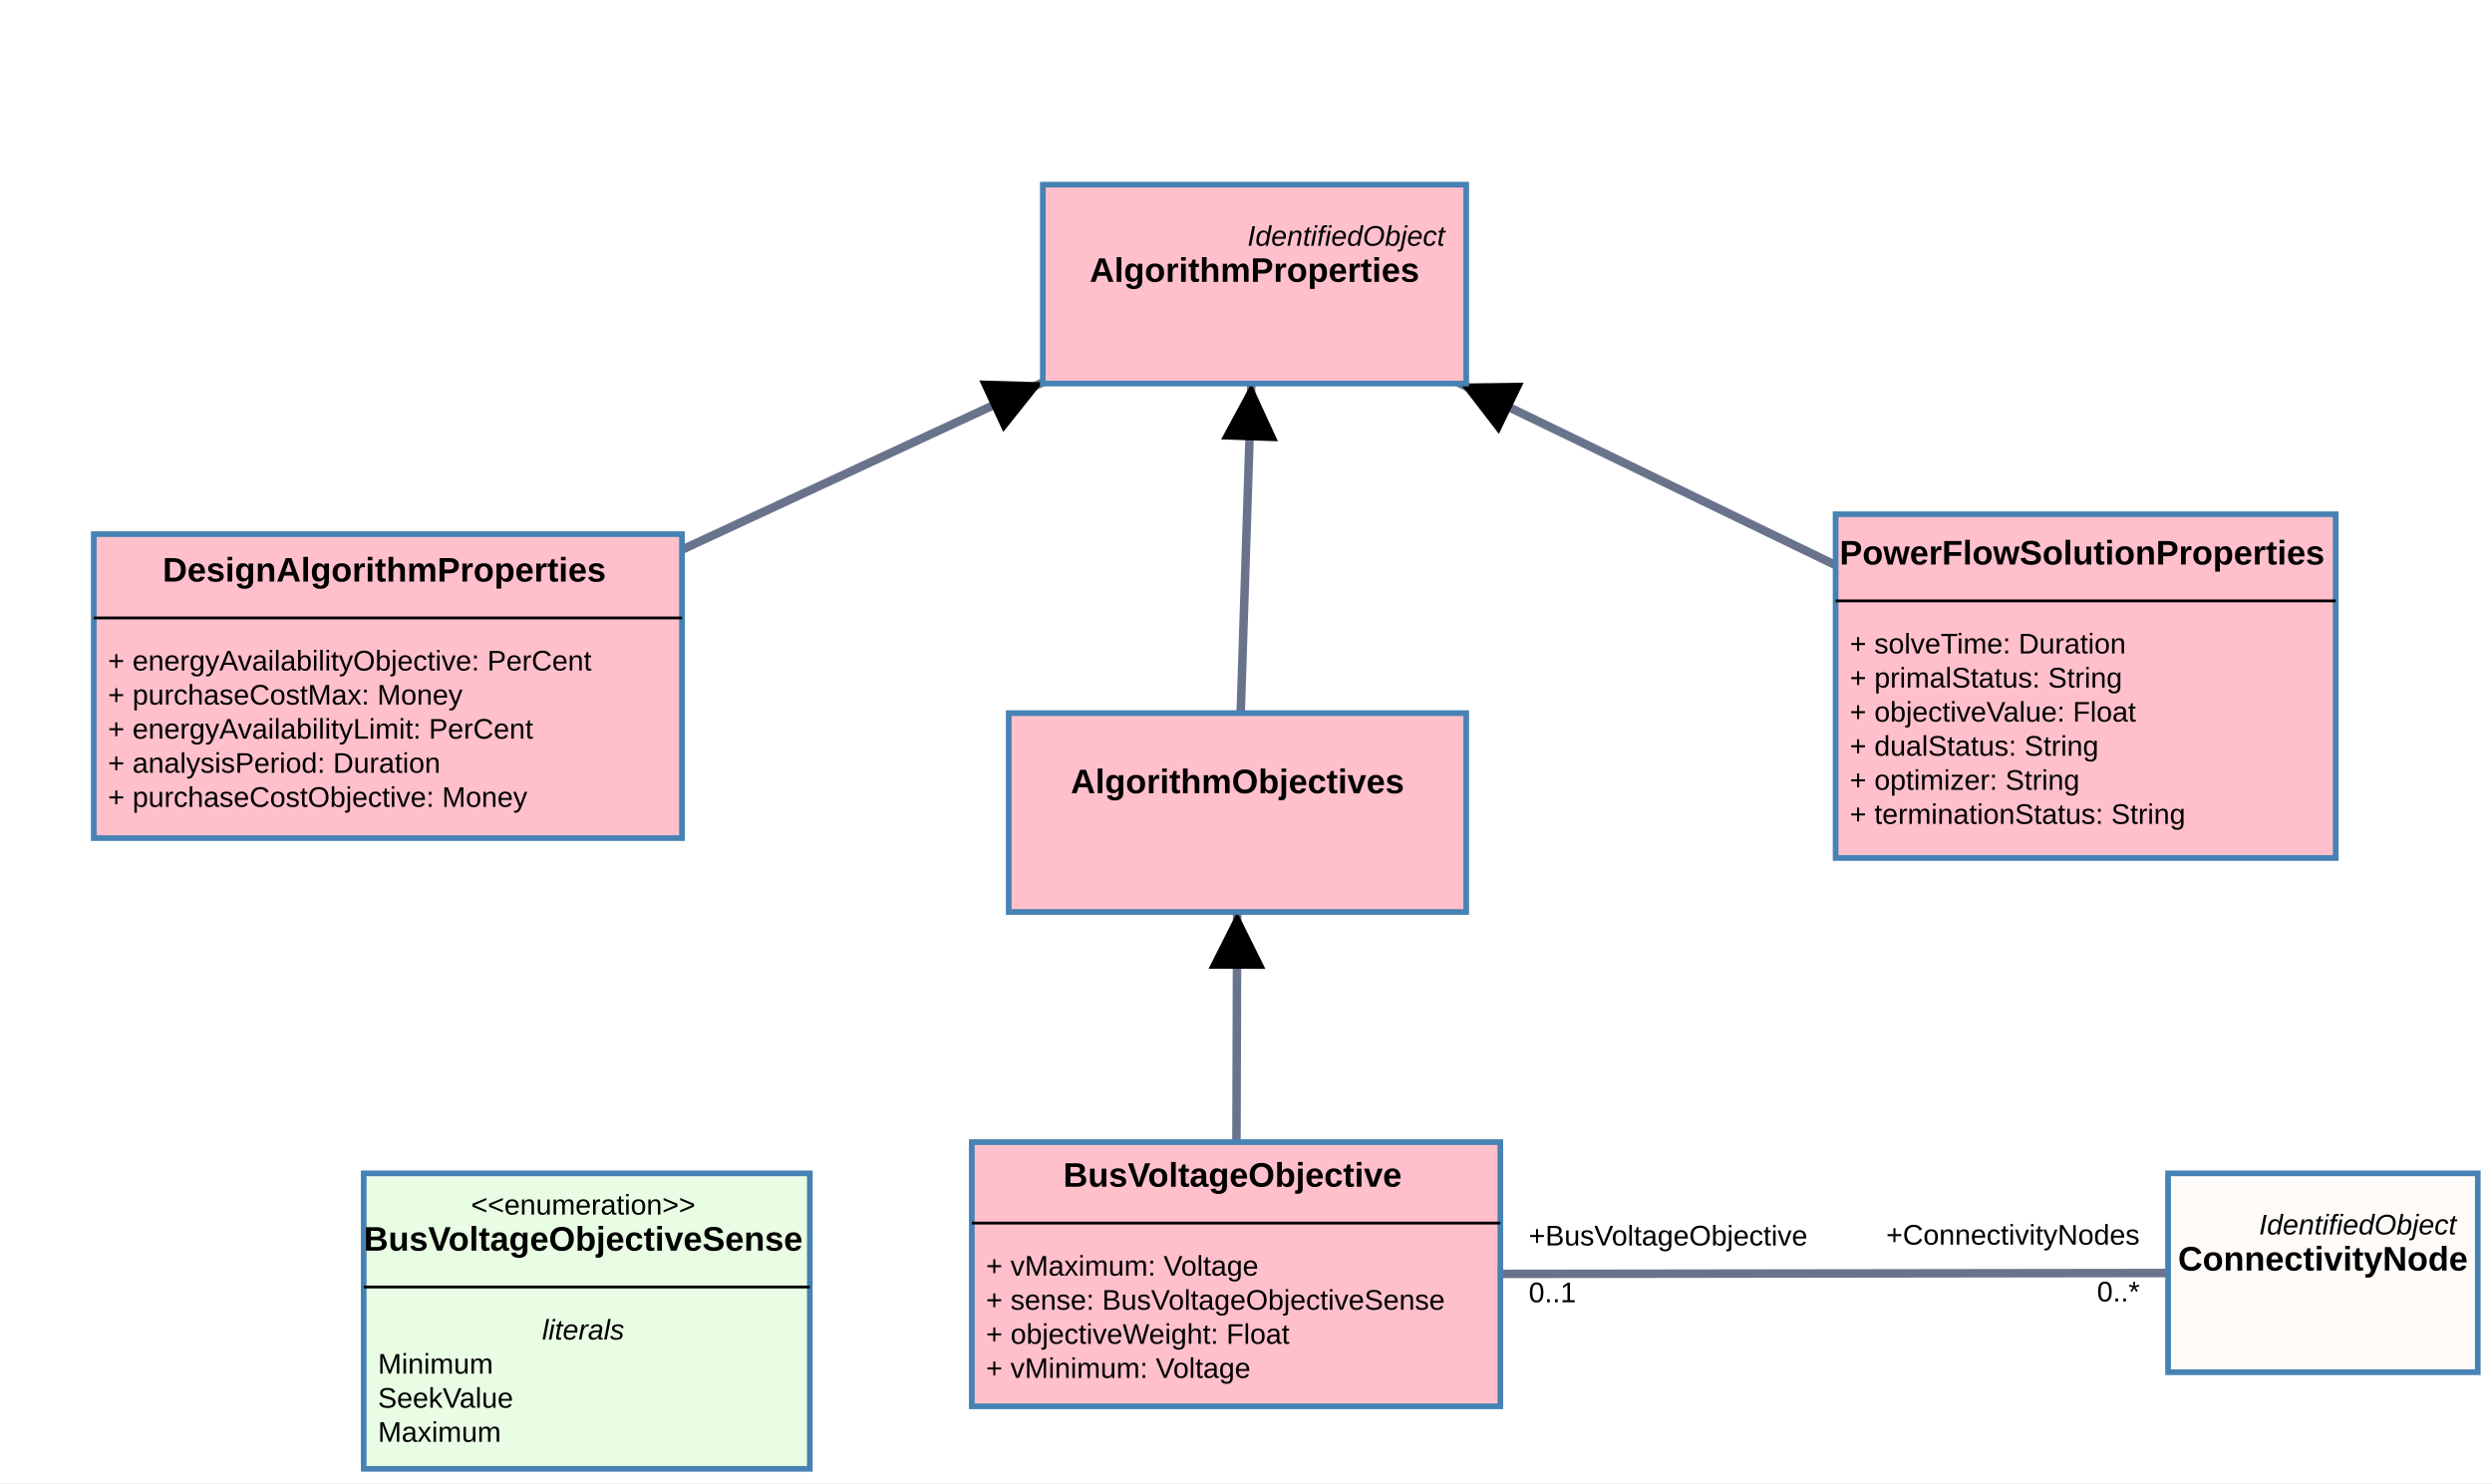
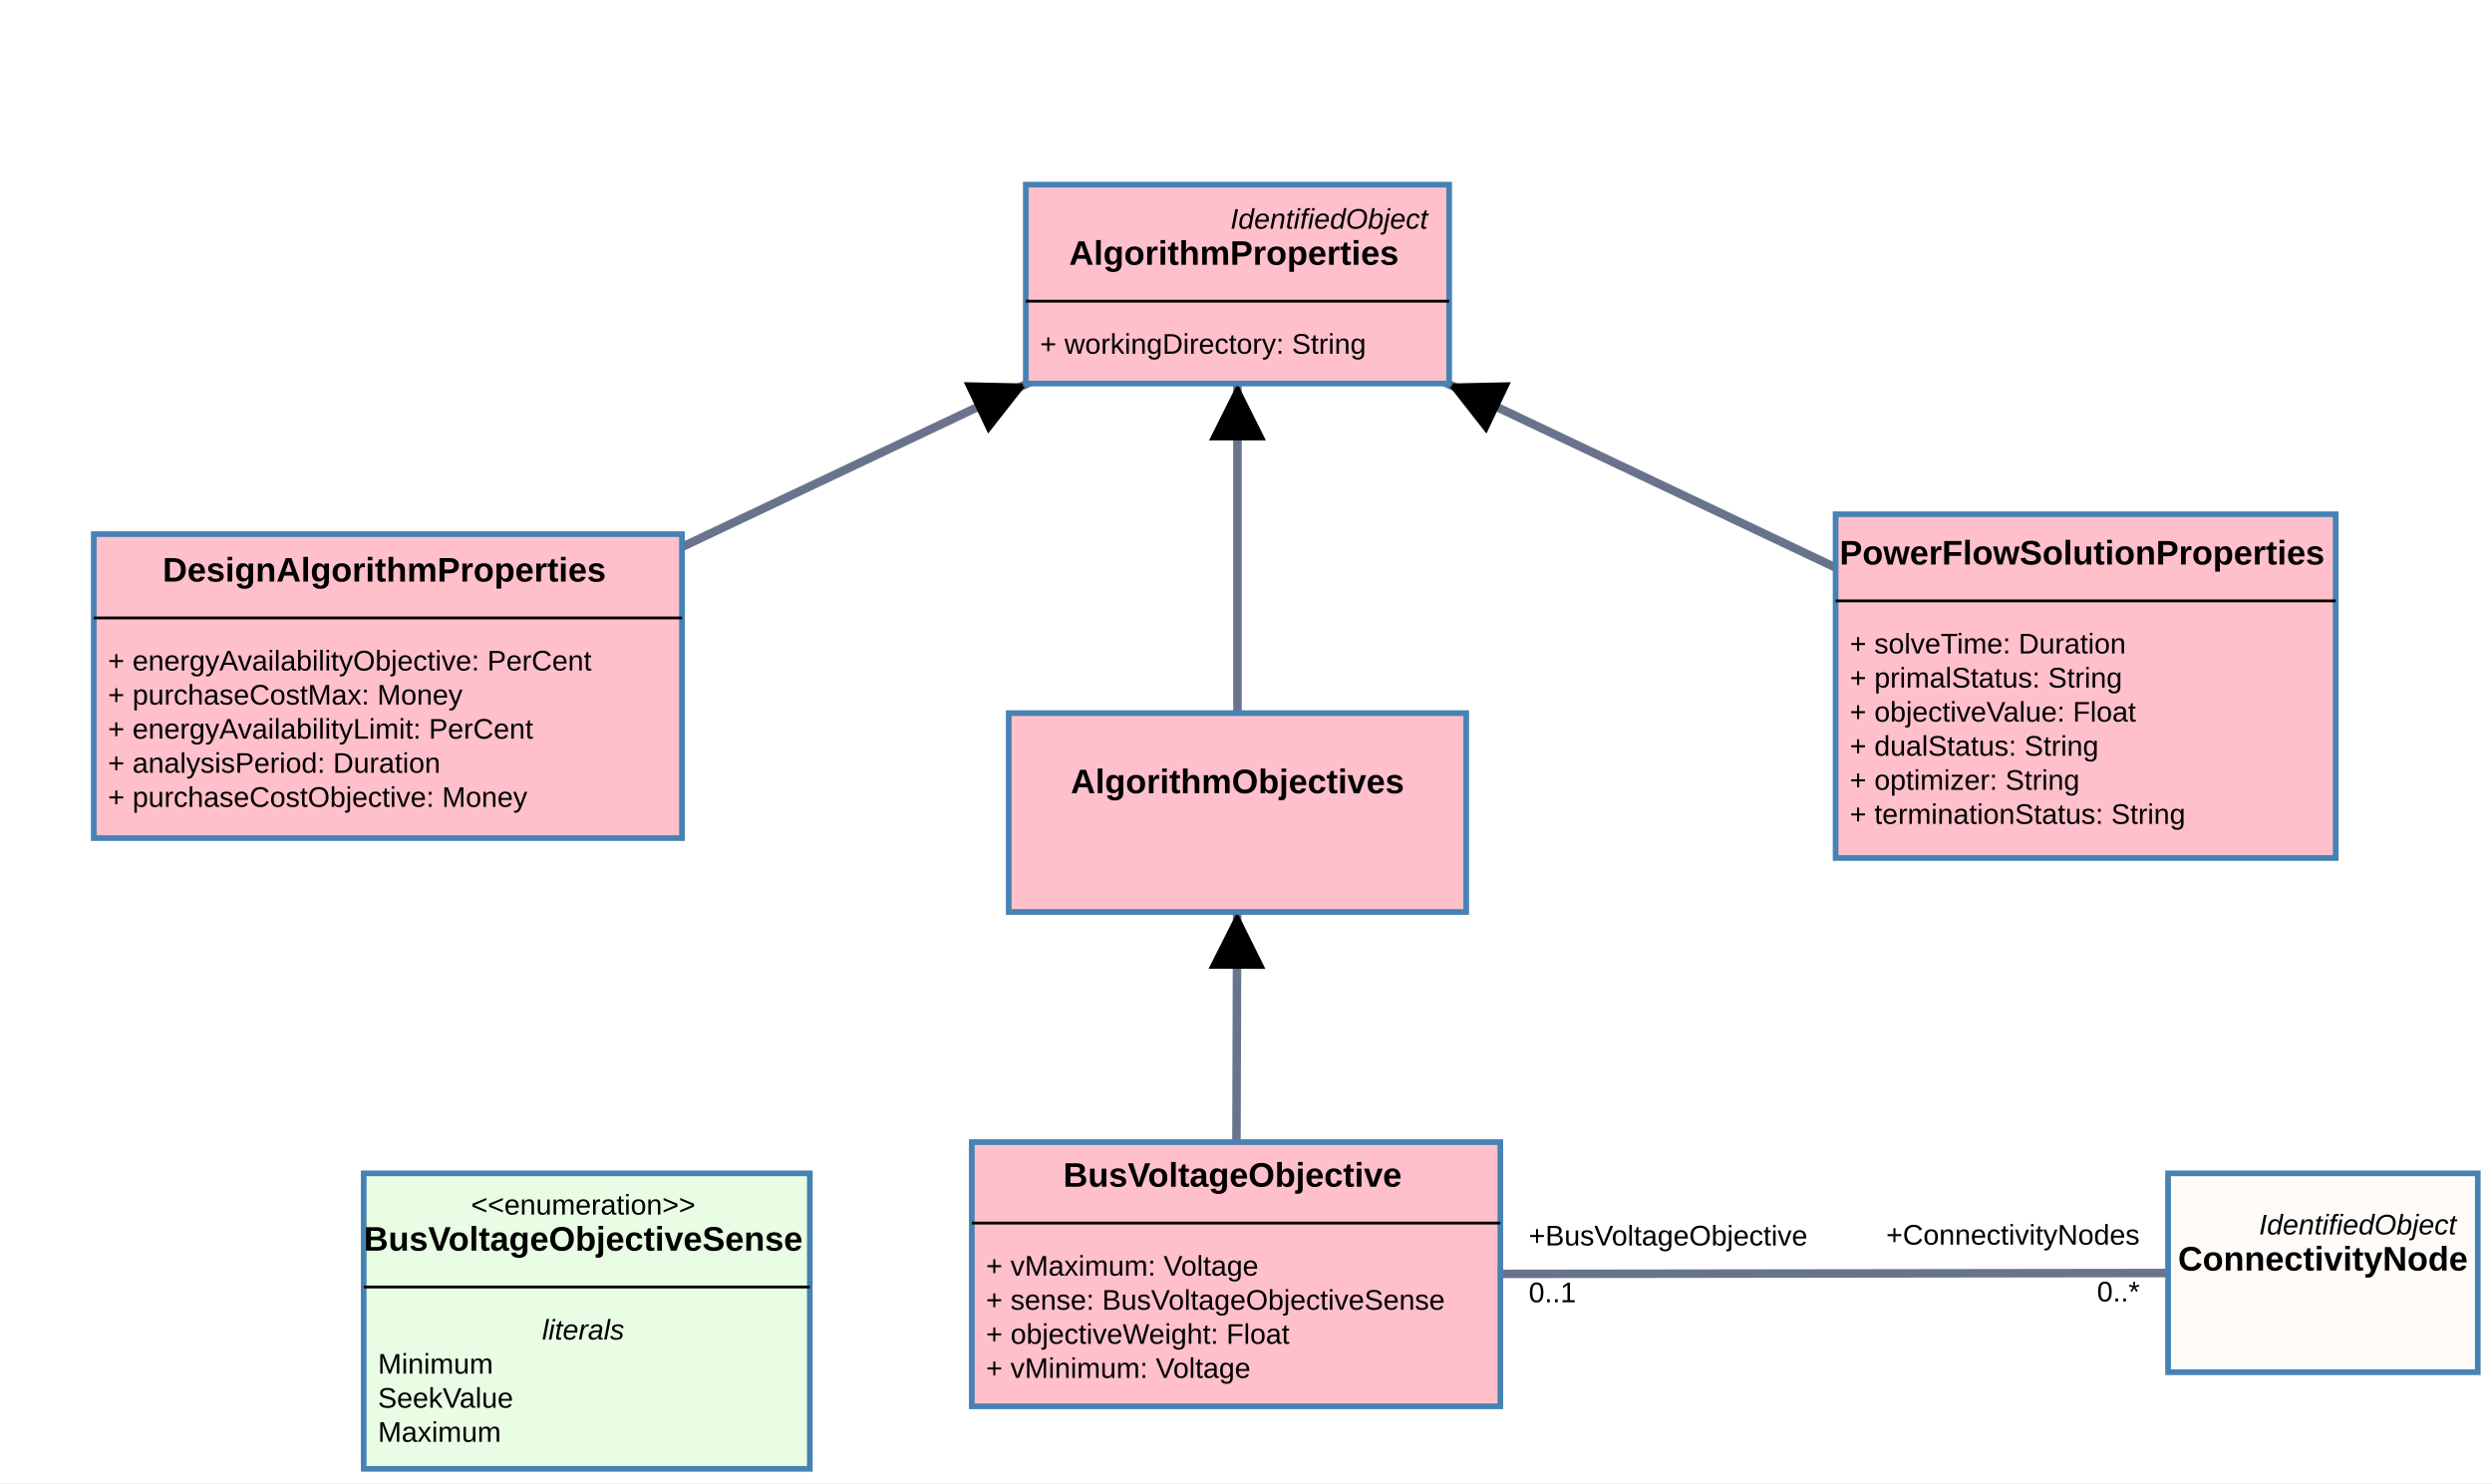
<svg xmlns="http://www.w3.org/2000/svg" width="877" height="522">
  <rect width="100%" height="100%" fill="white" />
  <g class="zoom-group">
    <defs>
      <marker id="arrowhead" viewBox="-0 -5 10 10" refX="5" refY="0" orient="auto" markerWidth="10" markerHeight="10" xoverflow="visible">
        <path d="M 0,-5 L 10 ,0 L 0,5" fill="black" style="stroke: none;" />
      </marker>
    </defs>
-     <line class="link" x1="136.5" y1="241.5" x2="441.5" y2="100" stroke="#69738c" stroke-width="3" marker-end="url(#arrowhead)" />
-     <line class="link" x1="734" y1="241.5" x2="441.5" y2="100" stroke="#69738c" stroke-width="3" marker-end="url(#arrowhead)" />
-     <line class="link" x1="435.5" y1="286" x2="441.5" y2="100" stroke="#69738c" stroke-width="3" marker-end="url(#arrowhead)" />
+     <line class="link" x1="136.5" y1="241.5" x2="435.5" y2="100" stroke="#69738c" stroke-width="3" marker-end="url(#arrowhead)" />
+     <line class="link" x1="734" y1="241.5" x2="435.5" y2="100" stroke="#69738c" stroke-width="3" marker-end="url(#arrowhead)" />
+     <line class="link" x1="435.5" y1="286" x2="435.5" y2="100" stroke="#69738c" stroke-width="3" marker-end="url(#arrowhead)" />
    <line class="link" x1="435" y1="448.5" x2="435.5" y2="286" stroke="#69738c" stroke-width="3" marker-end="url(#arrowhead)" />
    <line class="link" x1="435" y1="448.5" x2="817.5" y2="448" stroke="#69738c" stroke-width="3" />
-     <line class="arrow" x2="357.929" y2="138.772" x1="136.5" y1="241.5" stroke="#69738c" stroke-width="2" marker-end="url(#arrowhead)" />
-     <line class="arrow" x2="522.852" y2="139.355" x1="734" y1="241.5" stroke="#69738c" stroke-width="2" marker-end="url(#arrowhead)" />
-     <line class="arrow" x2="440.049" y2="144.995" x1="435.5" y1="286" stroke="#69738c" stroke-width="2" marker-end="url(#arrowhead)" />
+     <line class="arrow" x2="352.503" y2="139.278" x1="136.5" y1="241.5" stroke="#69738c" stroke-width="2" marker-end="url(#arrowhead)" />
+     <line class="arrow" x2="518.37" y2="139.283" x1="734" y1="241.5" stroke="#69738c" stroke-width="2" marker-end="url(#arrowhead)" />
+     <line class="arrow" x2="435.5" y2="145" x1="435.5" y1="286" stroke="#69738c" stroke-width="2" marker-end="url(#arrowhead)" />
    <line class="arrow" x2="435.362" y2="331" x1="435" y1="448.5" stroke="#69738c" stroke-width="2" marker-end="url(#arrowhead)" />
    <g class="draggable" transform="translate(763, 413)">
      <rect class="box" width="109" height="70" style="fill: #fdfaf7; stroke: steelblue; stroke-width: 2px; cursor: move;" />
      <text x="0" y="0" text-anchor="start" font-size="10px">
        <tspan x="104" y="18" dy=".35em" text-anchor="end" style="font-family: Arial, sans-serif; font-weight: 400; font-style: italic; fill: black; font-size: 10px; pointer-events: none;">IdentifiedObject</tspan>
        <tspan x="54.5" y="30" dy=".35em" text-anchor="middle" style="font-family: Arial, sans-serif; font-weight: 700; font-style: normal; fill: black; font-size: 12px; pointer-events: none;">ConnectivityNode</tspan>
      </text>
    </g>
-     <g class="draggable" transform="translate(367, 65)">
+     <g class="draggable" transform="translate(361, 65)">
      <rect class="box" width="149" height="70" style="fill: #ffc0cb; stroke: steelblue; stroke-width: 2px; cursor: move;" />
      <text x="0" y="0" text-anchor="start" font-size="10px">
-         <tspan x="144" y="18" dy=".35em" text-anchor="end" style="font-family: Arial, sans-serif; font-weight: 400; font-style: italic; fill: black; font-size: 10px; pointer-events: none;">IdentifiedObject</tspan>
-         <tspan x="74.5" y="30" dy=".35em" text-anchor="middle" style="font-family: Arial, sans-serif; font-weight: 700; font-style: normal; fill: black; font-size: 12px; pointer-events: none;">AlgorithmProperties</tspan>
+         <tspan x="144" y="12" dy=".35em" text-anchor="end" style="font-family: Arial, sans-serif; font-weight: 400; font-style: italic; fill: black; font-size: 10px; pointer-events: none;">IdentifiedObject</tspan>
+         <tspan x="74.5" y="24" dy=".35em" text-anchor="middle" style="font-family: Arial, sans-serif; font-weight: 700; font-style: normal; fill: black; font-size: 12px; pointer-events: none;">AlgorithmProperties</tspan>
+         <tspan x="5" y="56" dy=".35em" text-anchor="start" style="font-family: Arial, sans-serif; font-weight: 400; font-style: normal; fill: black; font-size: 10px; pointer-events: none;">+   workingDirectory: String</tspan>
      </text>
+       <line x1="0" x2="149" y1="41" y2="41" stroke="black" stroke-width="1" />
    </g>
    <g class="draggable" transform="translate(33, 188)">
      <rect class="box" width="207" height="107" style="fill: #ffc0cb; stroke: steelblue; stroke-width: 2px; cursor: move;" />
      <text x="0" y="0" text-anchor="start" font-size="10px">
        <tspan x="103.5" y="12.5" dy=".35em" text-anchor="middle" style="font-family: Arial, sans-serif; font-weight: 700; font-style: normal; fill: black; font-size: 12px; pointer-events: none;">DesignAlgorithmProperties</tspan>
        <tspan x="5" y="44.5" dy=".35em" text-anchor="start" style="font-family: Arial, sans-serif; font-weight: 400; font-style: normal; fill: black; font-size: 10px; pointer-events: none;">+   energyAvailabilityObjective: PerCent</tspan>
        <tspan x="5" y="56.5" dy=".35em" text-anchor="start" style="font-family: Arial, sans-serif; font-weight: 400; font-style: normal; fill: black; font-size: 10px; pointer-events: none;">+   purchaseCostMax: Money</tspan>
        <tspan x="5" y="68.5" dy=".35em" text-anchor="start" style="font-family: Arial, sans-serif; font-weight: 400; font-style: normal; fill: black; font-size: 10px; pointer-events: none;">+   energyAvailabilityLimit: PerCent</tspan>
        <tspan x="5" y="80.5" dy=".35em" text-anchor="start" style="font-family: Arial, sans-serif; font-weight: 400; font-style: normal; fill: black; font-size: 10px; pointer-events: none;">+   analysisPeriod: Duration</tspan>
        <tspan x="5" y="92.5" dy=".35em" text-anchor="start" style="font-family: Arial, sans-serif; font-weight: 400; font-style: normal; fill: black; font-size: 10px; pointer-events: none;">+   purchaseCostObjective: Money</tspan>
      </text>
      <line x1="0" x2="207" y1="29.5" y2="29.5" stroke="black" stroke-width="1" />
    </g>
    <g class="draggable" transform="translate(646, 181)">
      <rect class="box" width="176" height="121" style="fill: #ffc0cb; stroke: steelblue; stroke-width: 2px; cursor: move;" />
      <text x="0" y="0" text-anchor="start" font-size="10px">
        <tspan x="88" y="13.5" dy=".35em" text-anchor="middle" style="font-family: Arial, sans-serif; font-weight: 700; font-style: normal; fill: black; font-size: 12px; pointer-events: none;">PowerFlowSolutionProperties</tspan>
        <tspan x="5" y="45.5" dy=".35em" text-anchor="start" style="font-family: Arial, sans-serif; font-weight: 400; font-style: normal; fill: black; font-size: 10px; pointer-events: none;">+   solveTime: Duration</tspan>
        <tspan x="5" y="57.5" dy=".35em" text-anchor="start" style="font-family: Arial, sans-serif; font-weight: 400; font-style: normal; fill: black; font-size: 10px; pointer-events: none;">+   primalStatus: String</tspan>
        <tspan x="5" y="69.5" dy=".35em" text-anchor="start" style="font-family: Arial, sans-serif; font-weight: 400; font-style: normal; fill: black; font-size: 10px; pointer-events: none;">+   objectiveValue: Float</tspan>
        <tspan x="5" y="81.5" dy=".35em" text-anchor="start" style="font-family: Arial, sans-serif; font-weight: 400; font-style: normal; fill: black; font-size: 10px; pointer-events: none;">+   dualStatus: String</tspan>
        <tspan x="5" y="93.5" dy=".35em" text-anchor="start" style="font-family: Arial, sans-serif; font-weight: 400; font-style: normal; fill: black; font-size: 10px; pointer-events: none;">+   optimizer: String</tspan>
        <tspan x="5" y="105.5" dy=".35em" text-anchor="start" style="font-family: Arial, sans-serif; font-weight: 400; font-style: normal; fill: black; font-size: 10px; pointer-events: none;">+   terminationStatus: String</tspan>
      </text>
      <line x1="0" x2="176" y1="30.5" y2="30.5" stroke="black" stroke-width="1" />
    </g>
    <g class="draggable" transform="translate(355, 251)">
      <rect class="box" width="161" height="70" style="fill: #ffc0cb; stroke: steelblue; stroke-width: 2px; cursor: move;" />
      <text x="0" y="0" text-anchor="start" font-size="10px">
        <tspan x="80.5" y="24" dy=".35em" text-anchor="middle" style="font-family: Arial, sans-serif; font-weight: 700; font-style: normal; fill: black; font-size: 12px; pointer-events: none;">AlgorithmObjectives</tspan>
      </text>
    </g>
    <g class="draggable" transform="translate(342, 402)">
      <rect class="box" width="186" height="93" style="fill: #ffc0cb; stroke: steelblue; stroke-width: 2px; cursor: move;" />
      <text x="0" y="0" text-anchor="start" font-size="10px">
        <tspan x="93" y="11.5" dy=".35em" text-anchor="middle" style="font-family: Arial, sans-serif; font-weight: 700; font-style: normal; fill: black; font-size: 12px; pointer-events: none;">BusVoltageObjective</tspan>
        <tspan x="5" y="43.5" dy=".35em" text-anchor="start" style="font-family: Arial, sans-serif; font-weight: 400; font-style: normal; fill: black; font-size: 10px; pointer-events: none;">+   vMaximum: Voltage</tspan>
        <tspan x="5" y="55.5" dy=".35em" text-anchor="start" style="font-family: Arial, sans-serif; font-weight: 400; font-style: normal; fill: black; font-size: 10px; pointer-events: none;">+   sense: BusVoltageObjectiveSense</tspan>
        <tspan x="5" y="67.5" dy=".35em" text-anchor="start" style="font-family: Arial, sans-serif; font-weight: 400; font-style: normal; fill: black; font-size: 10px; pointer-events: none;">+   objectiveWeight: Float</tspan>
        <tspan x="5" y="79.5" dy=".35em" text-anchor="start" style="font-family: Arial, sans-serif; font-weight: 400; font-style: normal; fill: black; font-size: 10px; pointer-events: none;">+   vMinimum: Voltage</tspan>
      </text>
      <line x1="0" x2="186" y1="28.5" y2="28.5" stroke="black" stroke-width="1" />
    </g>
    <g class="draggable" transform="translate(128, 413)">
      <rect class="box" width="157" height="104" style="fill: #e8fde3; stroke: steelblue; stroke-width: 2px; cursor: move;" />
      <text x="0" y="0" text-anchor="start" font-size="10px">
        <tspan x="78.5" y="11" dy=".35em" text-anchor="middle" style="font-family: Arial, sans-serif; font-weight: 400; font-style: normal; fill: black; font-size: 10px; pointer-events: none;">&lt;&lt;enumeration&gt;&gt;</tspan>
        <tspan x="78.5" y="23" dy=".35em" text-anchor="middle" style="font-family: Arial, sans-serif; font-weight: 700; font-style: normal; fill: black; font-size: 12px; pointer-events: none;">BusVoltageObjectiveSense</tspan>
        <tspan x="78.5" y="55" dy=".35em" text-anchor="middle" style="font-family: Arial, sans-serif; font-weight: 400; font-style: italic; fill: black; font-size: 10px; pointer-events: none;">literals</tspan>
        <tspan x="5" y="67" dy=".35em" text-anchor="start" style="font-family: Arial, sans-serif; font-weight: 400; font-style: normal; fill: black; font-size: 10px; pointer-events: none;">Minimum</tspan>
        <tspan x="5" y="79" dy=".35em" text-anchor="start" style="font-family: Arial, sans-serif; font-weight: 400; font-style: normal; fill: black; font-size: 10px; pointer-events: none;">SeekValue</tspan>
        <tspan x="5" y="91" dy=".35em" text-anchor="start" style="font-family: Arial, sans-serif; font-weight: 400; font-style: normal; fill: black; font-size: 10px; pointer-events: none;">Maximum</tspan>
      </text>
      <line x1="0" x2="157" y1="40" y2="40" stroke="black" stroke-width="1" />
    </g>
-     <text class="link-text-start-top" x="249.536" y="191.379" text-anchor="start" dy="-1em" style="font-family: Arial, sans-serif; font-size: 10px; fill: black;" />
-     <text class="link-text-start-top" x="636.499" y="196.752" text-anchor="end" dy="-1em" style="font-family: Arial, sans-serif; font-size: 10px; fill: black;" />
-     <text class="link-text-start-top" x="431.79" y="246.003" text-anchor="end" dy="-1em" style="font-family: Arial, sans-serif; font-size: 10px; fill: black;" />
+     <text class="link-text-start-top" x="249.519" y="190.38" text-anchor="start" dy="-1em" style="font-family: Arial, sans-serif; font-size: 10px; fill: black;" />
+     <text class="link-text-start-top" x="636.482" y="197.643" text-anchor="end" dy="-1em" style="font-family: Arial, sans-serif; font-size: 10px; fill: black;" />
+     <text class="link-text-start-top" x="430.5" y="246" text-anchor="end" dy="-1em" style="font-family: Arial, sans-serif; font-size: 10px; fill: black;" />
    <text class="link-text-start-top" x="430.158" y="397" text-anchor="end" dy="-1em" style="font-family: Arial, sans-serif; font-size: 10px; fill: black;" />
    <text class="link-text-start-top" x="538" y="448.372" text-anchor="start" dy="-1em" style="font-family: Arial, sans-serif; font-size: 10px; fill: black;">+BusVoltageObjective</text>
-     <text class="link-text-start-btm" x="249.536" y="191.379" dy="1em" text-anchor="start" style="font-family: Arial, sans-serif; font-size: 10px; fill: black;" />
-     <text class="link-text-start-btm" x="636.499" y="196.752" dy="1em" text-anchor="end" style="font-family: Arial, sans-serif; font-size: 10px; fill: black;" />
-     <text class="link-text-start-btm" x="441.79" y="246.003" dy="-1em" text-anchor="start" style="font-family: Arial, sans-serif; font-size: 10px; fill: black;" />
+     <text class="link-text-start-btm" x="249.519" y="190.38" dy="1em" text-anchor="start" style="font-family: Arial, sans-serif; font-size: 10px; fill: black;" />
+     <text class="link-text-start-btm" x="636.482" y="197.643" dy="1em" text-anchor="end" style="font-family: Arial, sans-serif; font-size: 10px; fill: black;" />
+     <text class="link-text-start-btm" x="440.5" y="246" dy="-1em" text-anchor="start" style="font-family: Arial, sans-serif; font-size: 10px; fill: black;" />
    <text class="link-text-start-btm" x="440.158" y="397" dy="-1em" text-anchor="start" style="font-family: Arial, sans-serif; font-size: 10px; fill: black;" />
    <text class="link-text-start-btm" x="538" y="448.372" dy="1em" text-anchor="start" style="font-family: Arial, sans-serif; font-size: 10px; fill: black;">0..1</text>
-     <text class="link-text-end-top" x="357.464" y="136.667" dy="-1em" text-anchor="end" style="font-family: Arial, sans-serif; font-size: 10px; fill: black;" />
-     <text class="link-text-end-top" x="513.351" y="137.177" dy="1em" text-anchor="end" style="font-family: Arial, sans-serif; font-size: 10px; fill: black;" />
-     <text class="link-text-end-top" x="435.21" y="139.997" dy="1em" text-anchor="end" style="font-family: Arial, sans-serif; font-size: 10px; fill: black;" />
+     <text class="link-text-end-top" x="352.023" y="137.139" dy="1em" text-anchor="end" style="font-family: Arial, sans-serif; font-size: 10px; fill: black;" />
+     <text class="link-text-end-top" x="508.852" y="137.142" dy="1em" text-anchor="end" style="font-family: Arial, sans-serif; font-size: 10px; fill: black;" />
+     <text class="link-text-end-top" x="430.5" y="140" dy="1em" text-anchor="end" style="font-family: Arial, sans-serif; font-size: 10px; fill: black;" />
    <text class="link-text-end-top" x="430.377" y="326" dy="1em" text-anchor="end" style="font-family: Arial, sans-serif; font-size: 10px; fill: black;" />
    <text class="link-text-end-top" x="753" y="448.078" dy="-1em" text-anchor="end" style="font-family: Arial, sans-serif; font-size: 10px; fill: black;">+ConnectivityNodes</text>
-     <text class="link-text-end-btm" x="357.464" y="136.667" dy="1em" text-anchor="end" style="font-family: Arial, sans-serif; font-size: 10px; fill: black;" />
-     <text class="link-text-end-btm" x="523.351" y="137.177" dy="1em" text-anchor="start" style="font-family: Arial, sans-serif; font-size: 10px; fill: black;" />
-     <text class="link-text-end-btm" x="445.21" y="139.997" dy="1em" text-anchor="start" style="font-family: Arial, sans-serif; font-size: 10px; fill: black;" />
+     <text class="link-text-end-btm" x="362.023" y="137.139" dy="1em" text-anchor="start" style="font-family: Arial, sans-serif; font-size: 10px; fill: black;" />
+     <text class="link-text-end-btm" x="518.852" y="137.142" dy="1em" text-anchor="start" style="font-family: Arial, sans-serif; font-size: 10px; fill: black;" />
+     <text class="link-text-end-btm" x="440.5" y="140" dy="1em" text-anchor="start" style="font-family: Arial, sans-serif; font-size: 10px; fill: black;" />
    <text class="link-text-end-btm" x="440.377" y="326" dy="1em" text-anchor="start" style="font-family: Arial, sans-serif; font-size: 10px; fill: black;" />
    <text class="link-text-end-btm" x="753" y="448.078" dy="1em" text-anchor="end" style="font-family: Arial, sans-serif; font-size: 10px; fill: black;">0..*</text>
  </g>
</svg>
